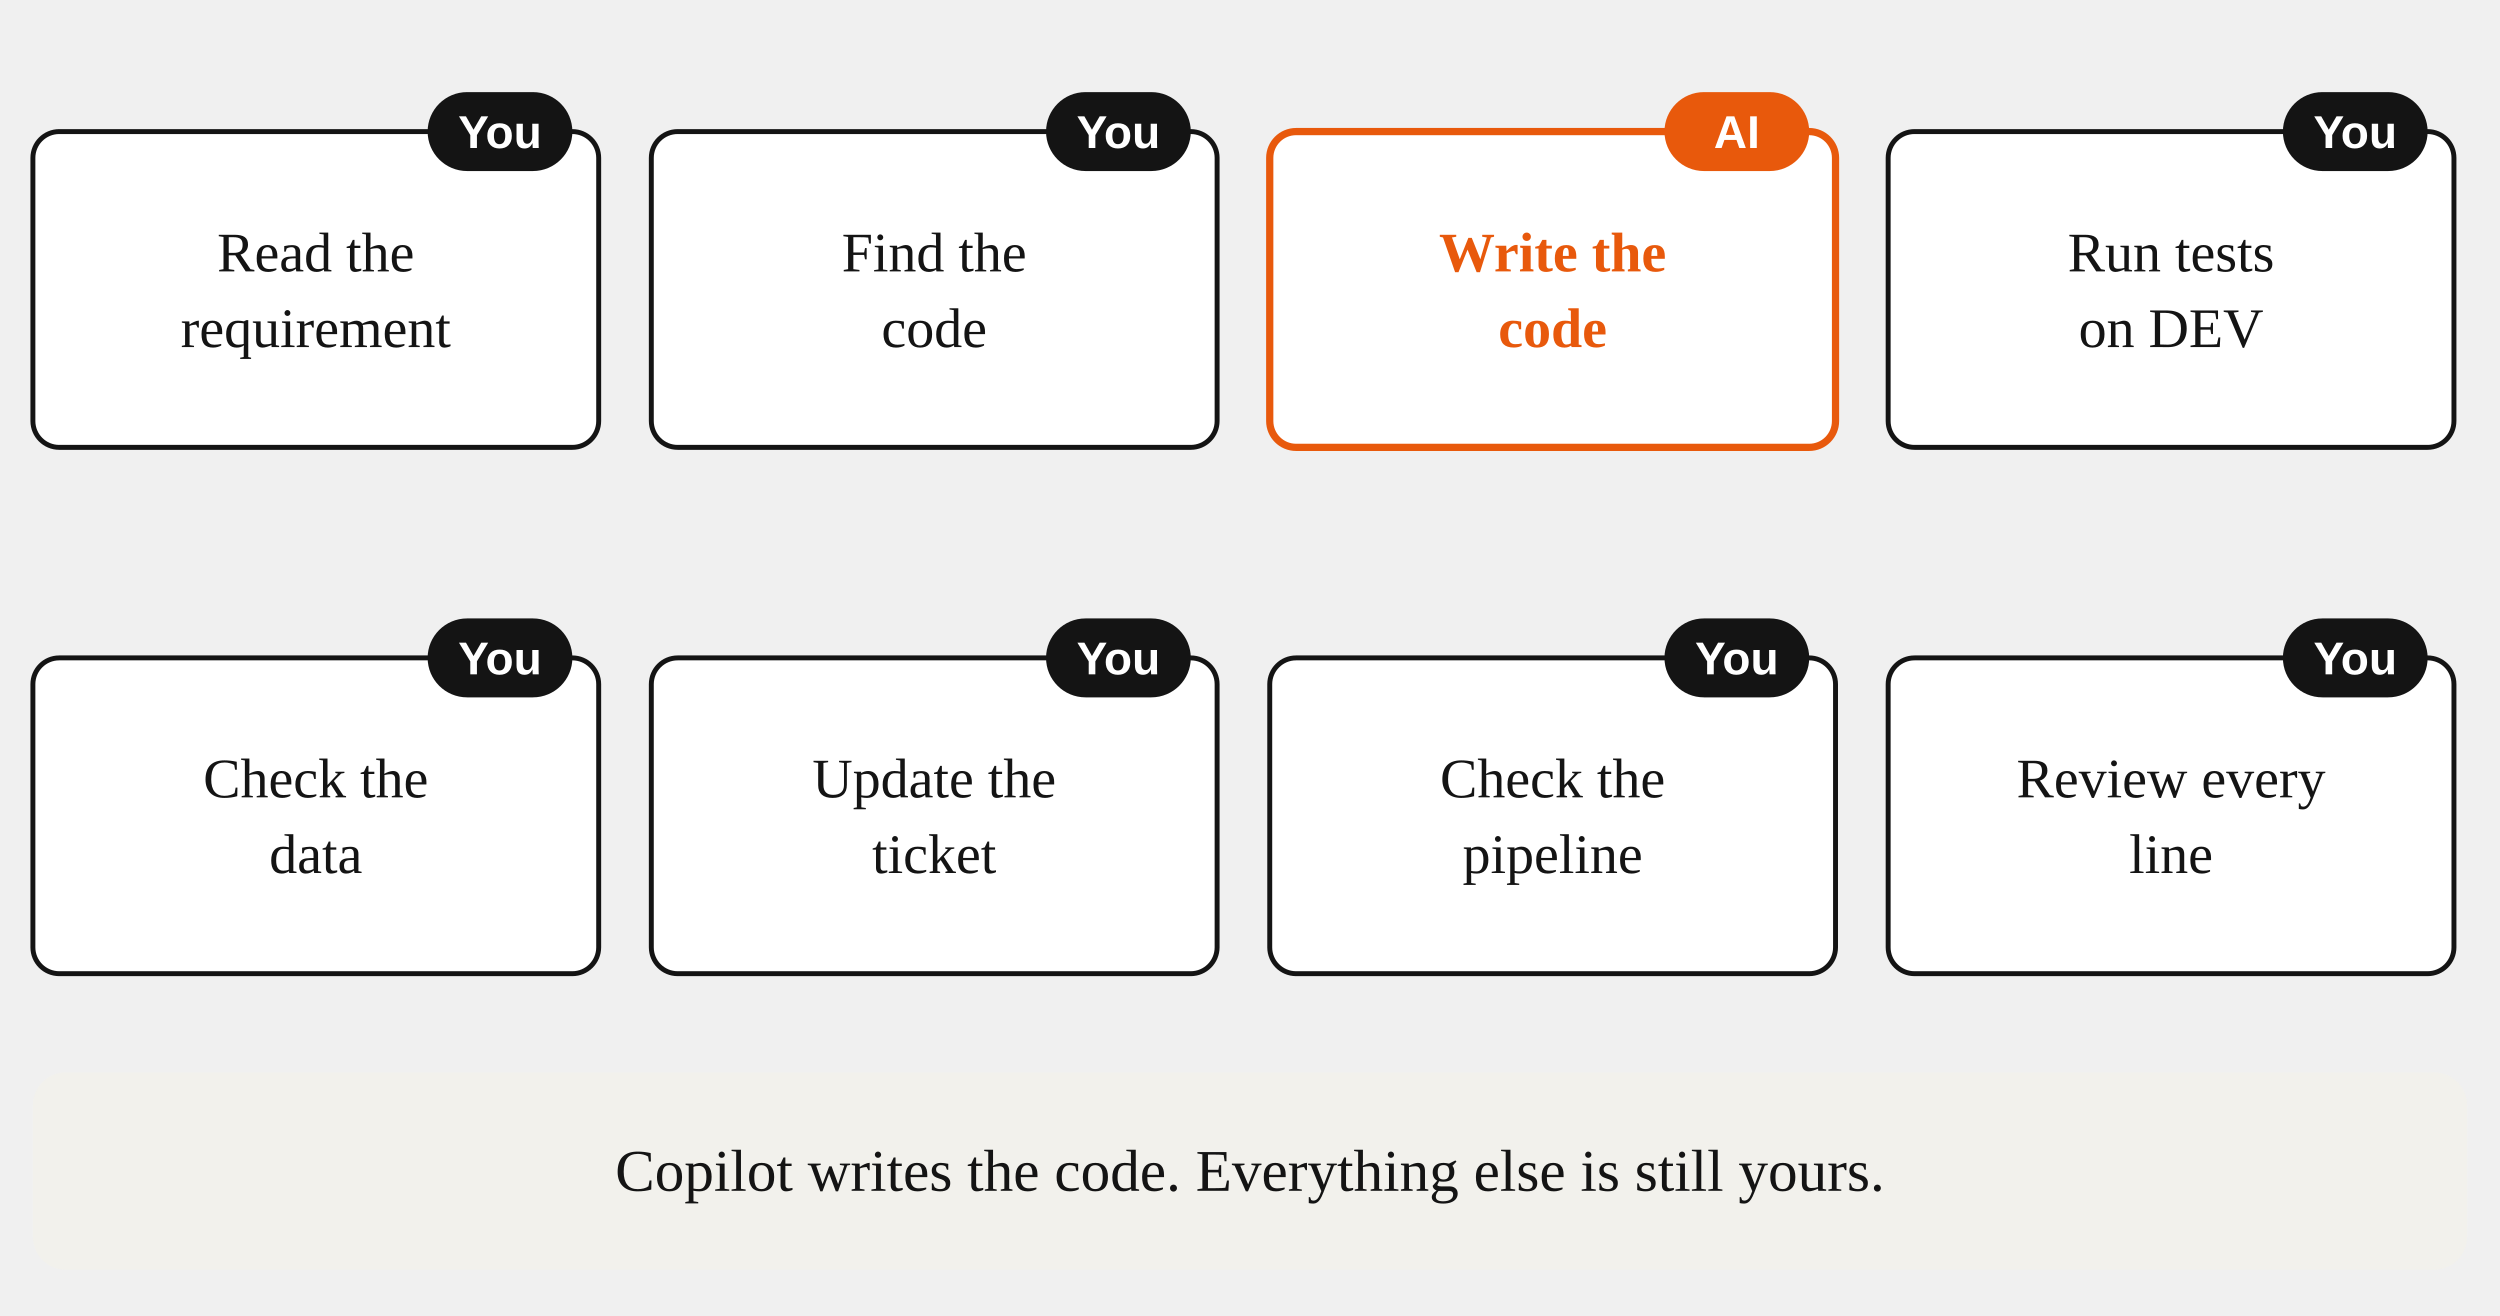
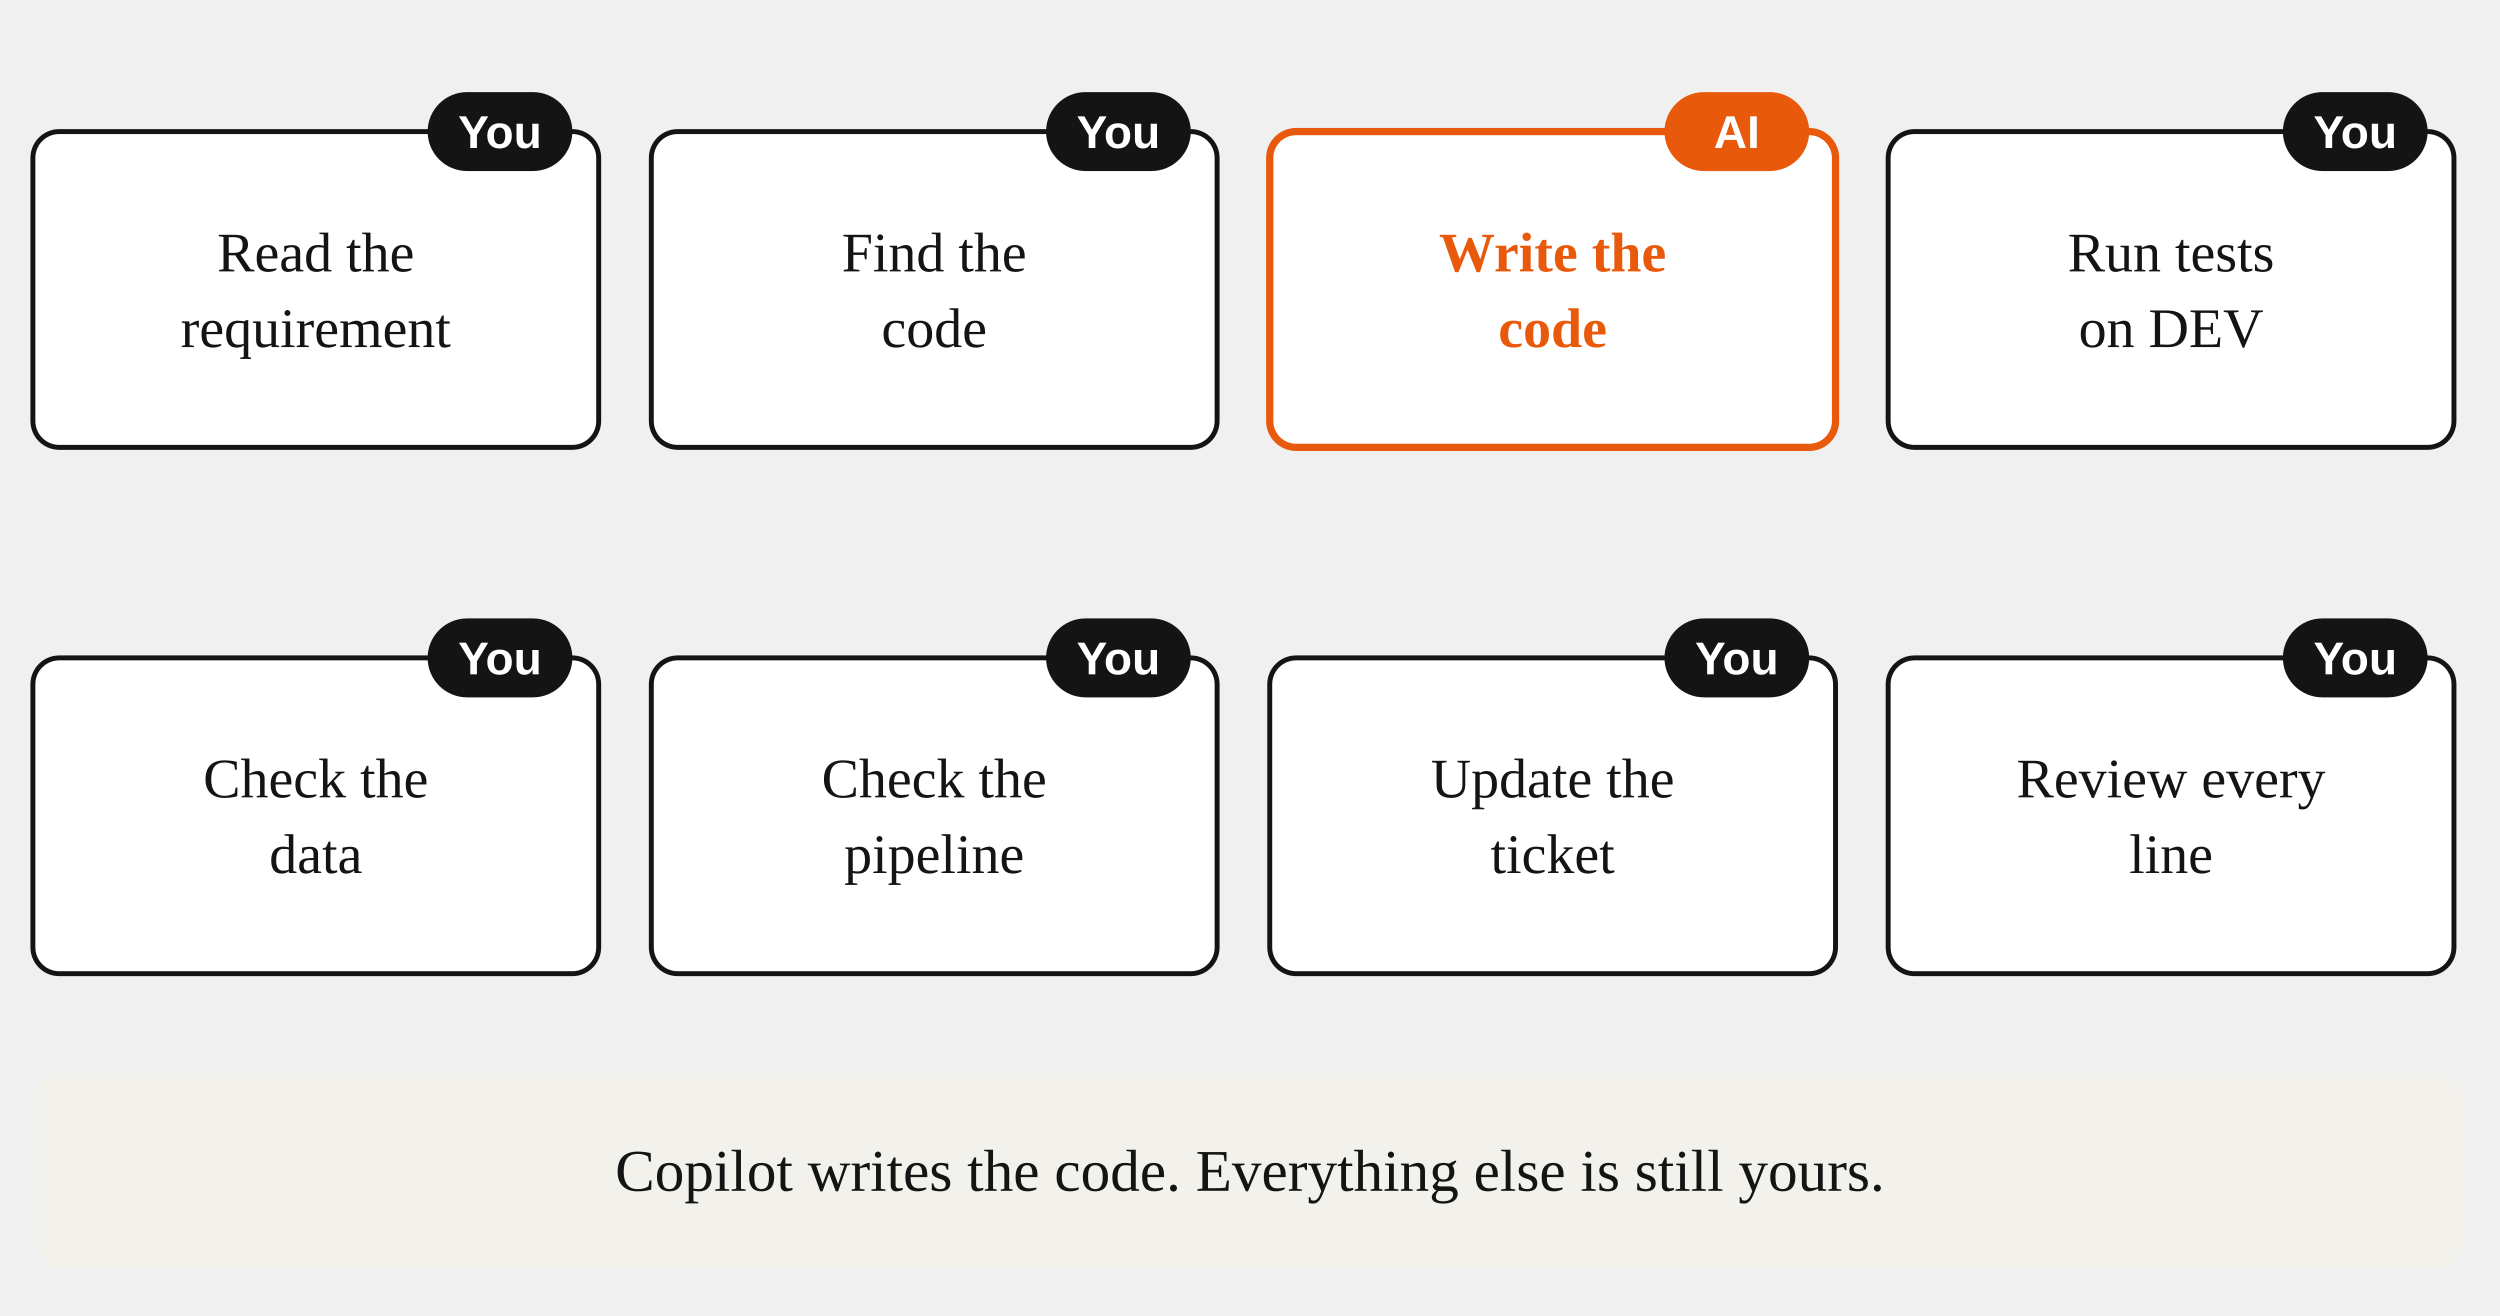
<svg xmlns="http://www.w3.org/2000/svg" viewBox="0 0 760 400" width="760" height="400">
  <style>text{font-family:Georgia,"Times New Roman",serif;fill:#141414}
.m{fill:#6b6b6b;font-style:italic}.a{fill:#e8590c;font-weight:bold}.inv{fill:#fff;font-family:Arial,sans-serif;font-weight:bold}
.box{fill:#fff;stroke:#141414;stroke-width:1.5}.soft{fill:#f2f1ec}.lit{fill:#fff;stroke:#e8590c;stroke-width:2.2}
.litf{fill:#e8590c}.inkf{fill:#141414}.ln{stroke:#141414;stroke-width:1.5;fill:none}.lna{stroke:#e8590c;stroke-width:2;fill:none}
.lnm{stroke:#cfcfca;stroke-width:1.5;fill:none}.dash{stroke-dasharray:5 5}</style>
  <rect class="box" x="10" y="40" width="172" height="96" rx="8" />
  <text class="" x="96.0" y="82.5" text-anchor="middle" style="font-size:17px">Read the</text>
  <text class="" x="96.0" y="105.5" text-anchor="middle" style="font-size:17px">requirement</text>
  <rect class="inkf" x="130" y="28" width="44" height="24" rx="12" />
  <text class="inv" x="152" y="45" text-anchor="middle" style="font-size:14px">You</text>
  <rect class="box" x="198" y="40" width="172" height="96" rx="8" />
  <text class="" x="284.0" y="82.5" text-anchor="middle" style="font-size:17px">Find the</text>
  <text class="" x="284.0" y="105.5" text-anchor="middle" style="font-size:17px">code</text>
  <rect class="inkf" x="318" y="28" width="44" height="24" rx="12" />
  <text class="inv" x="340" y="45" text-anchor="middle" style="font-size:14px">You</text>
  <rect class="lit" x="386" y="40" width="172" height="96" rx="8" />
  <text class="a" x="472.0" y="82.5" text-anchor="middle" style="font-size:17px">Write the</text>
  <text class="a" x="472.0" y="105.5" text-anchor="middle" style="font-size:17px">code</text>
  <rect class="litf" x="506" y="28" width="44" height="24" rx="12" />
  <text class="inv" x="528" y="45" text-anchor="middle" style="font-size:14px">AI</text>
  <rect class="box" x="574" y="40" width="172" height="96" rx="8" />
  <text class="" x="660.0" y="82.5" text-anchor="middle" style="font-size:17px">Run tests</text>
  <text class="" x="660.0" y="105.5" text-anchor="middle" style="font-size:17px">on DEV</text>
  <rect class="inkf" x="694" y="28" width="44" height="24" rx="12" />
  <text class="inv" x="716" y="45" text-anchor="middle" style="font-size:14px">You</text>
  <rect class="box" x="10" y="200" width="172" height="96" rx="8" />
  <text class="" x="96.0" y="242.4" text-anchor="middle" style="font-size:17px">Check the</text>
  <text class="" x="96.0" y="265.4" text-anchor="middle" style="font-size:17px">data</text>
  <rect class="inkf" x="130" y="188" width="44" height="24" rx="12" />
  <text class="inv" x="152" y="205" text-anchor="middle" style="font-size:14px">You</text>
  <rect class="box" x="198" y="200" width="172" height="96" rx="8" />
-   <text class="" x="284.0" y="242.4" text-anchor="middle" style="font-size:17px">Update the</text>
-   <text class="" x="284.0" y="265.4" text-anchor="middle" style="font-size:17px">ticket</text>
+   <text class="" x="284.0" y="242.4" text-anchor="middle" style="font-size:17px">Check the</text>
+   <text class="" x="284.0" y="265.4" text-anchor="middle" style="font-size:17px">pipeline</text>
  <rect class="inkf" x="318" y="188" width="44" height="24" rx="12" />
  <text class="inv" x="340" y="205" text-anchor="middle" style="font-size:14px">You</text>
  <rect class="box" x="386" y="200" width="172" height="96" rx="8" />
-   <text class="" x="472.0" y="242.4" text-anchor="middle" style="font-size:17px">Check the</text>
-   <text class="" x="472.0" y="265.4" text-anchor="middle" style="font-size:17px">pipeline</text>
+   <text class="" x="472.0" y="242.4" text-anchor="middle" style="font-size:17px">Update the</text>
+   <text class="" x="472.0" y="265.4" text-anchor="middle" style="font-size:17px">ticket</text>
  <rect class="inkf" x="506" y="188" width="44" height="24" rx="12" />
  <text class="inv" x="528" y="205" text-anchor="middle" style="font-size:14px">You</text>
  <rect class="box" x="574" y="200" width="172" height="96" rx="8" />
  <text class="" x="660.0" y="242.4" text-anchor="middle" style="font-size:17px">Review every</text>
  <text class="" x="660.0" y="265.4" text-anchor="middle" style="font-size:17px">line</text>
  <rect class="inkf" x="694" y="188" width="44" height="24" rx="12" />
  <text class="inv" x="716" y="205" text-anchor="middle" style="font-size:14px">You</text>
  <rect class="soft" x="10" y="326" width="740" height="60" rx="10" />
  <text class="" x="380" y="362" text-anchor="middle" style="font-size:18px">Copilot writes the code. Everything else is still yours.</text>
</svg>
